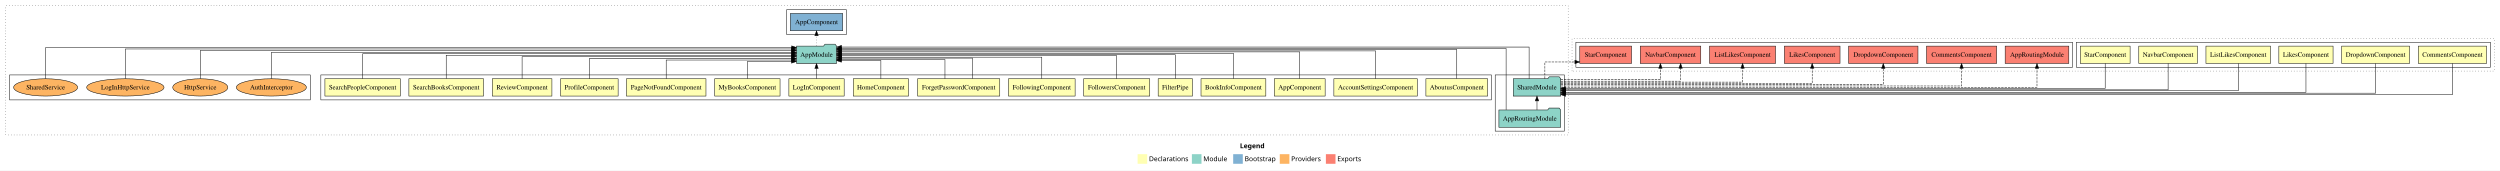
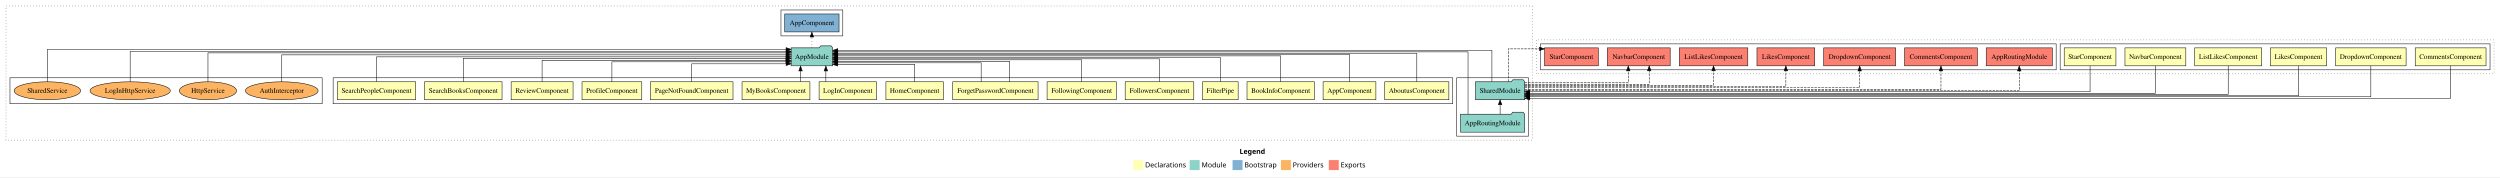
- <svg xmlns="http://www.w3.org/2000/svg" width="5205pt" height="355pt" viewBox="0.00 0.00 5205.00 355.00">
+ <svg xmlns="http://www.w3.org/2000/svg" width="5013pt" height="355pt" viewBox="0.00 0.00 5013.00 355.00">
  <g id="graph0" class="graph" transform="scale(1 1) rotate(0) translate(4 351)">
-     <polygon fill="#ffffff" stroke="transparent" points="-4,4 -4,-351 5201,-351 5201,4 -4,4" />
-     <text text-anchor="start" x="2577.509" y="-42.4" font-family="sans-serif" font-weight="bold" font-size="14.00" fill="#000000">Legend</text>
-     <polygon fill="#ffffb3" stroke="transparent" points="2364.5,-10 2364.5,-30 2384.5,-30 2384.5,-10 2364.5,-10" />
-     <text text-anchor="start" x="2388.129" y="-15.4" font-family="sans-serif" font-size="14.00" fill="#000000">  Declarations</text>
-     <polygon fill="#8dd3c7" stroke="transparent" points="2477.5,-10 2477.5,-30 2497.5,-30 2497.5,-10 2477.5,-10" />
-     <text text-anchor="start" x="2501.225" y="-15.4" font-family="sans-serif" font-size="14.00" fill="#000000">  Module</text>
-     <polygon fill="#80b1d3" stroke="transparent" points="2563.5,-10 2563.5,-30 2583.5,-30 2583.5,-10 2563.5,-10" />
-     <text text-anchor="start" x="2587.281" y="-15.4" font-family="sans-serif" font-size="14.00" fill="#000000">  Bootstrap</text>
-     <polygon fill="#fdb462" stroke="transparent" points="2660.5,-10 2660.5,-30 2680.5,-30 2680.5,-10 2660.5,-10" />
-     <text text-anchor="start" x="2684.173" y="-15.4" font-family="sans-serif" font-size="14.00" fill="#000000">  Providers</text>
-     <polygon fill="#fb8072" stroke="transparent" points="2756.5,-10 2756.5,-30 2776.5,-30 2776.5,-10 2756.5,-10" />
-     <text text-anchor="start" x="2780.226" y="-15.4" font-family="sans-serif" font-size="14.00" fill="#000000">  Exports</text>
+     <polygon fill="#ffffff" stroke="transparent" points="-4,4 -4,-351 5009,-351 5009,4 -4,4" />
+     <text text-anchor="start" x="2481.509" y="-42.4" font-family="sans-serif" font-weight="bold" font-size="14.00" fill="#000000">Legend</text>
+     <polygon fill="#ffffb3" stroke="transparent" points="2268.5,-10 2268.5,-30 2288.5,-30 2288.5,-10 2268.5,-10" />
+     <text text-anchor="start" x="2292.129" y="-15.4" font-family="sans-serif" font-size="14.00" fill="#000000">  Declarations</text>
+     <polygon fill="#8dd3c7" stroke="transparent" points="2381.5,-10 2381.5,-30 2401.5,-30 2401.5,-10 2381.5,-10" />
+     <text text-anchor="start" x="2405.225" y="-15.4" font-family="sans-serif" font-size="14.00" fill="#000000">  Module</text>
+     <polygon fill="#80b1d3" stroke="transparent" points="2467.5,-10 2467.5,-30 2487.5,-30 2487.5,-10 2467.5,-10" />
+     <text text-anchor="start" x="2491.281" y="-15.4" font-family="sans-serif" font-size="14.00" fill="#000000">  Bootstrap</text>
+     <polygon fill="#fdb462" stroke="transparent" points="2564.5,-10 2564.5,-30 2584.5,-30 2584.5,-10 2564.5,-10" />
+     <text text-anchor="start" x="2588.173" y="-15.4" font-family="sans-serif" font-size="14.00" fill="#000000">  Providers</text>
+     <polygon fill="#fb8072" stroke="transparent" points="2660.5,-10 2660.5,-30 2680.5,-30 2680.5,-10 2660.5,-10" />
+     <text text-anchor="start" x="2684.226" y="-15.4" font-family="sans-serif" font-size="14.00" fill="#000000">  Exports</text>
    <g id="clust1" class="cluster">
-       <polygon fill="none" stroke="#000000" stroke-dasharray="1,5" points="8,-70 8,-339 3261,-339 3261,-70 8,-70" />
+       <polygon fill="none" stroke="#000000" stroke-dasharray="1,5" points="8,-70 8,-339 3069,-339 3069,-70 8,-70" />
    </g>
    <g id="clust2" class="cluster">
-       <polygon fill="none" stroke="#000000" points="664,-143 664,-195 3101,-195 3101,-143 664,-143" />
-     </g>
-     <g id="clust19" class="cluster">
-       <polygon fill="none" stroke="#000000" points="3109,-78 3109,-195 3253,-195 3253,-78 3109,-78" />
+       <polygon fill="none" stroke="#000000" points="664,-143 664,-195 2909,-195 2909,-143 664,-143" />
+     </g>
+     <g id="clust18" class="cluster">
+       <polygon fill="none" stroke="#000000" points="2917,-78 2917,-195 3061,-195 3061,-78 2917,-78" />
+     </g>
+     <g id="clust20" class="cluster">
+       <polygon fill="none" stroke="#000000" points="1562,-279 1562,-331 1686,-331 1686,-279 1562,-279" />
    </g>
    <g id="clust21" class="cluster">
-       <polygon fill="none" stroke="#000000" points="1634,-279 1634,-331 1758,-331 1758,-279 1634,-279" />
-     </g>
-     <g id="clust22" class="cluster">
      <polygon fill="none" stroke="#000000" points="16,-143 16,-195 642,-195 642,-143 16,-143" />
    </g>
+     <g id="clust34" class="cluster">
+       <polygon fill="none" stroke="#000000" stroke-dasharray="1,5" points="3077,-203 3077,-271 4997,-271 4997,-203 3077,-203" />
+     </g>
    <g id="clust35" class="cluster">
-       <polygon fill="none" stroke="#000000" stroke-dasharray="1,5" points="3269,-203 3269,-271 5189,-271 5189,-203 3269,-203" />
-     </g>
-     <g id="clust36" class="cluster">
-       <polygon fill="none" stroke="#000000" points="4319,-211 4319,-263 5181,-263 5181,-211 4319,-211" />
-     </g>
-     <g id="clust44" class="cluster">
-       <polygon fill="none" stroke="#000000" points="3277,-211 3277,-263 4311,-263 4311,-211 3277,-211" />
+       <polygon fill="none" stroke="#000000" points="4127,-211 4127,-263 4989,-263 4989,-211 4127,-211" />
+     </g>
+     <g id="clust43" class="cluster">
+       <polygon fill="none" stroke="#000000" points="3085,-211 3085,-263 4119,-263 4119,-211 3085,-211" />
    </g>
    <g id="node1" class="node">
-       <polygon fill="#ffffb3" stroke="#000000" points="3093.274,-187 2964.726,-187 2964.726,-151 3093.274,-151 3093.274,-187" />
-       <text text-anchor="middle" x="3029" y="-164.8" font-family="Times,serif" font-size="14.00" fill="#000000">AboutusComponent</text>
-     </g>
-     <g id="node17" class="node">
-       <polygon fill="#8dd3c7" stroke="#000000" points="1737.657,-255 1734.657,-259 1713.657,-259 1710.657,-255 1654.343,-255 1654.343,-219 1737.657,-219 1737.657,-255" />
-       <text text-anchor="middle" x="1696" y="-232.8" font-family="Times,serif" font-size="14.00" fill="#000000">AppModule</text>
+       <polygon fill="#ffffb3" stroke="#000000" points="2901.274,-187 2772.726,-187 2772.726,-151 2901.274,-151 2901.274,-187" />
+       <text text-anchor="middle" x="2837" y="-164.8" font-family="Times,serif" font-size="14.00" fill="#000000">AboutusComponent</text>
+     </g>
+     <g id="node16" class="node">
+       <polygon fill="#8dd3c7" stroke="#000000" points="1665.657,-255 1662.657,-259 1641.657,-259 1638.657,-255 1582.343,-255 1582.343,-219 1665.657,-219 1665.657,-255" />
+       <text text-anchor="middle" x="1624" y="-232.8" font-family="Times,serif" font-size="14.00" fill="#000000">AppModule</text>
    </g>
    <g id="edge1" class="edge">
-       <path fill="none" stroke="#000000" d="M3029,-187.323C3029,-210.66 3029,-248 3029,-248 3029,-248 1747.725,-248 1747.725,-248" />
-       <polygon fill="#000000" stroke="#000000" points="1747.725,-244.5 1737.725,-248 1747.725,-251.5 1747.725,-244.5" />
+       <path fill="none" stroke="#000000" d="M2837,-187.155C2837,-209.352 2837,-244 2837,-244 2837,-244 1675.754,-244 1675.754,-244" />
+       <polygon fill="#000000" stroke="#000000" points="1675.754,-240.5 1665.754,-244 1675.754,-247.5 1675.754,-240.5" />
    </g>
    <g id="node2" class="node">
-       <polygon fill="#ffffb3" stroke="#000000" points="2946.872,-187 2773.128,-187 2773.128,-151 2946.872,-151 2946.872,-187" />
-       <text text-anchor="middle" x="2860" y="-164.8" font-family="Times,serif" font-size="14.00" fill="#000000">AccountSettingsComponent</text>
-     </g>
-     <g id="edge2" class="edge">
-       <path fill="none" stroke="#000000" d="M2860,-187.011C2860,-209.485 2860,-245 2860,-245 2860,-245 1747.771,-245 1747.771,-245" />
-       <polygon fill="#000000" stroke="#000000" points="1747.771,-241.5 1737.771,-245 1747.771,-248.5 1747.771,-241.5" />
-     </g>
-     <g id="node3" class="node">
      <polygon fill="#ffffb3" stroke="#000000" points="2754.94,-187 2649.06,-187 2649.06,-151 2754.94,-151 2754.94,-187" />
      <text text-anchor="middle" x="2702" y="-164.8" font-family="Times,serif" font-size="14.00" fill="#000000">AppComponent</text>
    </g>
-     <g id="edge3" class="edge">
-       <path fill="none" stroke="#000000" d="M2702,-187.292C2702,-209.206 2702,-243 2702,-243 2702,-243 1747.946,-243 1747.946,-243" />
-       <polygon fill="#000000" stroke="#000000" points="1747.946,-239.5 1737.946,-243 1747.946,-246.5 1747.946,-239.5" />
-     </g>
-     <g id="node4" class="node">
+     <g id="edge2" class="edge">
+       <path fill="none" stroke="#000000" d="M2702,-187.045C2702,-208.662 2702,-242 2702,-242 2702,-242 1675.928,-242 1675.928,-242" />
+       <polygon fill="#000000" stroke="#000000" points="1675.928,-238.5 1665.928,-242 1675.928,-245.5 1675.928,-238.5" />
+     </g>
+     <g id="node3" class="node">
      <polygon fill="#ffffb3" stroke="#000000" points="2631.49,-187 2496.51,-187 2496.51,-151 2631.49,-151 2631.49,-187" />
      <text text-anchor="middle" x="2564" y="-164.8" font-family="Times,serif" font-size="14.00" fill="#000000">BookInfoComponent</text>
    </g>
-     <g id="edge4" class="edge">
-       <path fill="none" stroke="#000000" d="M2564,-187.284C2564,-208.321 2564,-240 2564,-240 2564,-240 1747.865,-240 1747.865,-240" />
-       <polygon fill="#000000" stroke="#000000" points="1747.866,-236.5 1737.865,-240 1747.865,-243.5 1747.866,-236.5" />
-     </g>
-     <g id="node5" class="node">
+     <g id="edge3" class="edge">
+       <path fill="none" stroke="#000000" d="M2564,-187.027C2564,-207.767 2564,-239 2564,-239 2564,-239 1675.909,-239 1675.909,-239" />
+       <polygon fill="#000000" stroke="#000000" points="1675.909,-235.5 1665.909,-239 1675.909,-242.5 1675.909,-235.5" />
+     </g>
+     <g id="node4" class="node">
      <polygon fill="#ffffb3" stroke="#000000" points="2478.718,-187 2407.282,-187 2407.282,-151 2478.718,-151 2478.718,-187" />
      <text text-anchor="middle" x="2443" y="-164.8" font-family="Times,serif" font-size="14.00" fill="#000000">FilterPipe</text>
    </g>
-     <g id="edge5" class="edge">
-       <path fill="none" stroke="#000000" d="M2443,-187.223C2443,-207.365 2443,-237 2443,-237 2443,-237 1747.763,-237 1747.763,-237" />
-       <polygon fill="#000000" stroke="#000000" points="1747.763,-233.5 1737.763,-237 1747.763,-240.5 1747.763,-233.5" />
-     </g>
-     <g id="node6" class="node">
+     <g id="edge4" class="edge">
+       <path fill="none" stroke="#000000" d="M2443,-187.308C2443,-207.145 2443,-236 2443,-236 2443,-236 1675.74,-236 1675.74,-236" />
+       <polygon fill="#000000" stroke="#000000" points="1675.74,-232.5 1665.74,-236 1675.74,-239.5 1675.74,-232.5" />
+     </g>
+     <g id="node5" class="node">
      <polygon fill="#ffffb3" stroke="#000000" points="2389.823,-187 2252.177,-187 2252.177,-151 2389.823,-151 2389.823,-187" />
      <text text-anchor="middle" x="2321" y="-164.8" font-family="Times,serif" font-size="14.00" fill="#000000">FollowersComponent</text>
    </g>
-     <g id="edge6" class="edge">
-       <path fill="none" stroke="#000000" d="M2321,-187.035C2321,-206.576 2321,-235 2321,-235 2321,-235 1747.978,-235 1747.978,-235" />
-       <polygon fill="#000000" stroke="#000000" points="1747.978,-231.5 1737.978,-235 1747.978,-238.5 1747.978,-231.5" />
-     </g>
-     <g id="node7" class="node">
+     <g id="edge5" class="edge">
+       <path fill="none" stroke="#000000" d="M2321,-187.169C2321,-206.09 2321,-233 2321,-233 2321,-233 1675.772,-233 1675.772,-233" />
+       <polygon fill="#000000" stroke="#000000" points="1675.772,-229.5 1665.772,-233 1675.772,-236.5 1675.772,-229.5" />
+     </g>
+     <g id="node6" class="node">
      <polygon fill="#ffffb3" stroke="#000000" points="2234.393,-187 2095.607,-187 2095.607,-151 2234.393,-151 2234.393,-187" />
      <text text-anchor="middle" x="2165" y="-164.8" font-family="Times,serif" font-size="14.00" fill="#000000">FollowingComponent</text>
    </g>
-     <g id="edge7" class="edge">
-       <path fill="none" stroke="#000000" d="M2165,-187.222C2165,-205.828 2165,-232 2165,-232 2165,-232 1748.033,-232 1748.033,-232" />
-       <polygon fill="#000000" stroke="#000000" points="1748.033,-228.5 1738.033,-232 1748.033,-235.5 1748.033,-228.5" />
-     </g>
-     <g id="node8" class="node">
+     <g id="edge6" class="edge">
+       <path fill="none" stroke="#000000" d="M2165,-187.267C2165,-205.555 2165,-231 2165,-231 2165,-231 1676.001,-231 1676.001,-231" />
+       <polygon fill="#000000" stroke="#000000" points="1676.001,-227.5 1666.001,-231 1676.001,-234.5 1676.001,-227.5" />
+     </g>
+     <g id="node7" class="node">
      <polygon fill="#ffffb3" stroke="#000000" points="2077.535,-187 1906.465,-187 1906.465,-151 2077.535,-151 2077.535,-187" />
      <text text-anchor="middle" x="1992" y="-164.8" font-family="Times,serif" font-size="14.00" fill="#000000">ForgetPasswordComponent</text>
    </g>
+     <g id="edge7" class="edge">
+       <path fill="none" stroke="#000000" d="M1963.411,-187.027C1963.411,-203.398 1963.411,-225 1963.411,-225 1963.411,-225 1675.959,-225 1675.959,-225" />
+       <polygon fill="#000000" stroke="#000000" points="1675.959,-221.5 1665.959,-225 1675.959,-228.5 1675.959,-221.5" />
+     </g>
    <g id="edge8" class="edge">
-       <path fill="none" stroke="#000000" d="M1963.411,-187.034C1963.411,-204.06 1963.411,-227 1963.411,-227 1963.411,-227 1747.783,-227 1747.783,-227" />
-       <polygon fill="#000000" stroke="#000000" points="1747.783,-223.5 1737.783,-227 1747.783,-230.5 1747.783,-223.5" />
-     </g>
-     <g id="edge9" class="edge">
-       <path fill="none" stroke="#000000" d="M2020.589,-187.302C2020.589,-205.27 2020.589,-230 2020.589,-230 2020.589,-230 1747.77,-230 1747.77,-230" />
-       <polygon fill="#000000" stroke="#000000" points="1747.77,-226.5 1737.77,-230 1747.77,-233.5 1747.77,-226.5" />
-     </g>
-     <g id="node9" class="node">
+       <path fill="none" stroke="#000000" d="M2020.589,-187.023C2020.589,-204.373 2020.589,-228 2020.589,-228 2020.589,-228 1675.692,-228 1675.692,-228" />
+       <polygon fill="#000000" stroke="#000000" points="1675.692,-224.5 1665.692,-228 1675.692,-231.5 1675.692,-224.5" />
+     </g>
+     <g id="node8" class="node">
      <polygon fill="#ffffb3" stroke="#000000" points="1887.545,-187 1772.455,-187 1772.455,-151 1887.545,-151 1887.545,-187" />
      <text text-anchor="middle" x="1830" y="-164.8" font-family="Times,serif" font-size="14.00" fill="#000000">HomeComponent</text>
    </g>
-     <g id="edge10" class="edge">
-       <path fill="none" stroke="#000000" d="M1830,-187.027C1830,-203.398 1830,-225 1830,-225 1830,-225 1747.664,-225 1747.664,-225" />
-       <polygon fill="#000000" stroke="#000000" points="1747.664,-221.5 1737.664,-225 1747.664,-228.5 1747.664,-221.5" />
-     </g>
-     <g id="node10" class="node">
+     <g id="edge9" class="edge">
+       <path fill="none" stroke="#000000" d="M1830,-187.24C1830,-202.571 1830,-222 1830,-222 1830,-222 1675.687,-222 1675.687,-222" />
+       <polygon fill="#000000" stroke="#000000" points="1675.687,-218.5 1665.687,-222 1675.687,-225.5 1675.687,-218.5" />
+     </g>
+     <g id="node9" class="node">
      <polygon fill="#ffffb3" stroke="#000000" points="1753.546,-187 1638.454,-187 1638.454,-151 1753.546,-151 1753.546,-187" />
      <text text-anchor="middle" x="1696" y="-164.8" font-family="Times,serif" font-size="14.00" fill="#000000">LogInComponent</text>
    </g>
-     <g id="edge11" class="edge">
-       <path fill="none" stroke="#000000" d="M1696,-187.223C1696,-187.223 1696,-208.727 1696,-208.727" />
-       <polygon fill="#000000" stroke="#000000" points="1692.5,-208.727 1696,-218.727 1699.5,-208.727 1692.5,-208.727" />
-     </g>
-     <g id="node11" class="node">
+     <g id="edge10" class="edge">
+       <path fill="none" stroke="#000000" d="M1652.028,-187.223C1652.028,-187.223 1652.028,-208.727 1652.028,-208.727" />
+       <polygon fill="#000000" stroke="#000000" points="1648.528,-208.727 1652.028,-218.727 1655.528,-208.727 1648.528,-208.727" />
+     </g>
+     <g id="node10" class="node">
      <polygon fill="#ffffb3" stroke="#000000" points="1620.059,-187 1483.941,-187 1483.941,-151 1620.059,-151 1620.059,-187" />
      <text text-anchor="middle" x="1552" y="-164.8" font-family="Times,serif" font-size="14.00" fill="#000000">MyBooksComponent</text>
    </g>
-     <g id="edge12" class="edge">
-       <path fill="none" stroke="#000000" d="M1552,-187.282C1552,-202.948 1552,-223 1552,-223 1552,-223 1643.962,-223 1643.962,-223" />
-       <polygon fill="#000000" stroke="#000000" points="1643.962,-226.5 1653.962,-223 1643.962,-219.5 1643.962,-226.5" />
-     </g>
-     <g id="node12" class="node">
+     <g id="edge11" class="edge">
+       <path fill="none" stroke="#000000" d="M1601.226,-187.223C1601.226,-187.223 1601.226,-208.727 1601.226,-208.727" />
+       <polygon fill="#000000" stroke="#000000" points="1597.726,-208.727 1601.226,-218.727 1604.726,-208.727 1597.726,-208.727" />
+     </g>
+     <g id="node11" class="node">
      <polygon fill="#ffffb3" stroke="#000000" points="1465.824,-187 1300.176,-187 1300.176,-151 1465.824,-151 1465.824,-187" />
      <text text-anchor="middle" x="1383" y="-164.8" font-family="Times,serif" font-size="14.00" fill="#000000">PageNotFoundComponent</text>
    </g>
-     <g id="edge13" class="edge">
-       <path fill="none" stroke="#000000" d="M1383,-187.035C1383,-203.734 1383,-226 1383,-226 1383,-226 1644.112,-226 1644.112,-226" />
-       <polygon fill="#000000" stroke="#000000" points="1644.112,-229.5 1654.112,-226 1644.112,-222.5 1644.112,-229.5" />
-     </g>
-     <g id="node13" class="node">
+     <g id="edge12" class="edge">
+       <path fill="none" stroke="#000000" d="M1383,-187.282C1383,-202.948 1383,-223 1383,-223 1383,-223 1572.296,-223 1572.296,-223" />
+       <polygon fill="#000000" stroke="#000000" points="1572.296,-226.5 1582.296,-223 1572.296,-219.5 1572.296,-226.5" />
+     </g>
+     <g id="node12" class="node">
      <polygon fill="#ffffb3" stroke="#000000" points="1282.933,-187 1163.067,-187 1163.067,-151 1282.933,-151 1282.933,-187" />
      <text text-anchor="middle" x="1223" y="-164.8" font-family="Times,serif" font-size="14.00" fill="#000000">ProfileComponent</text>
    </g>
-     <g id="edge14" class="edge">
-       <path fill="none" stroke="#000000" d="M1223,-187.002C1223,-204.675 1223,-229 1223,-229 1223,-229 1644.024,-229 1644.024,-229" />
-       <polygon fill="#000000" stroke="#000000" points="1644.024,-232.5 1654.024,-229 1644.024,-225.5 1644.024,-232.5" />
-     </g>
-     <g id="node14" class="node">
+     <g id="edge13" class="edge">
+       <path fill="none" stroke="#000000" d="M1223,-187.034C1223,-204.06 1223,-227 1223,-227 1223,-227 1572.221,-227 1572.221,-227" />
+       <polygon fill="#000000" stroke="#000000" points="1572.221,-230.5 1582.221,-227 1572.221,-223.5 1572.221,-230.5" />
+     </g>
+     <g id="node13" class="node">
      <polygon fill="#ffffb3" stroke="#000000" points="1145.095,-187 1020.905,-187 1020.905,-151 1145.095,-151 1145.095,-187" />
      <text text-anchor="middle" x="1083" y="-164.8" font-family="Times,serif" font-size="14.00" fill="#000000">ReviewComponent</text>
    </g>
-     <g id="edge15" class="edge">
-       <path fill="none" stroke="#000000" d="M1083,-187.169C1083,-206.09 1083,-233 1083,-233 1083,-233 1643.866,-233 1643.866,-233" />
-       <polygon fill="#000000" stroke="#000000" points="1643.866,-236.5 1653.866,-233 1643.866,-229.5 1643.866,-236.5" />
-     </g>
-     <g id="node15" class="node">
+     <g id="edge14" class="edge">
+       <path fill="none" stroke="#000000" d="M1083,-187.302C1083,-205.27 1083,-230 1083,-230 1083,-230 1571.999,-230 1571.999,-230" />
+       <polygon fill="#000000" stroke="#000000" points="1571.999,-233.5 1581.999,-230 1571.999,-226.5 1571.999,-233.5" />
+     </g>
+     <g id="node14" class="node">
      <polygon fill="#ffffb3" stroke="#000000" points="1002.701,-187 847.299,-187 847.299,-151 1002.701,-151 1002.701,-187" />
      <text text-anchor="middle" x="925" y="-164.8" font-family="Times,serif" font-size="14.00" fill="#000000">SearchBooksComponent</text>
    </g>
-     <g id="edge16" class="edge">
-       <path fill="none" stroke="#000000" d="M925,-187.308C925,-207.145 925,-236 925,-236 925,-236 1644.274,-236 1644.274,-236" />
-       <polygon fill="#000000" stroke="#000000" points="1644.274,-239.5 1654.274,-236 1644.274,-232.5 1644.274,-239.5" />
-     </g>
-     <g id="node16" class="node">
+     <g id="edge15" class="edge">
+       <path fill="none" stroke="#000000" d="M925,-187.106C925,-206.339 925,-234 925,-234 925,-234 1572.109,-234 1572.109,-234" />
+       <polygon fill="#000000" stroke="#000000" points="1572.109,-237.5 1582.109,-234 1572.108,-230.5 1572.109,-237.5" />
+     </g>
+     <g id="node15" class="node">
      <polygon fill="#ffffb3" stroke="#000000" points="829.523,-187 672.477,-187 672.477,-151 829.523,-151 829.523,-187" />
      <text text-anchor="middle" x="751" y="-164.8" font-family="Times,serif" font-size="14.00" fill="#000000">SearchPeopleComponent</text>
    </g>
+     <g id="edge16" class="edge">
+       <path fill="none" stroke="#000000" d="M751,-187.223C751,-207.365 751,-237 751,-237 751,-237 1572.188,-237 1572.188,-237" />
+       <polygon fill="#000000" stroke="#000000" points="1572.188,-240.5 1582.188,-237 1572.188,-233.5 1572.188,-240.5" />
+     </g>
+     <g id="node19" class="node">
+       <polygon fill="#80b1d3" stroke="#000000" points="1678.439,-323 1569.561,-323 1569.561,-287 1678.439,-287 1678.439,-323" />
+       <text text-anchor="middle" x="1624" y="-300.8" font-family="Times,serif" font-size="14.00" fill="#000000">AppComponent </text>
+     </g>
+     <g id="edge19" class="edge">
+       <path fill="none" stroke="#000000" stroke-dasharray="1,5" d="M1624,-255.223C1624,-255.223 1624,-276.727 1624,-276.727" />
+       <polygon fill="#000000" stroke="#000000" points="1620.5,-276.727 1624,-286.727 1627.5,-276.727 1620.5,-276.727" />
+     </g>
+     <g id="node17" class="node">
+       <polygon fill="#8dd3c7" stroke="#000000" points="3053.274,-122 3050.274,-126 3029.274,-126 3026.274,-122 2924.726,-122 2924.726,-86 3053.274,-86 3053.274,-122" />
+       <text text-anchor="middle" x="2989" y="-99.8" font-family="Times,serif" font-size="14.00" fill="#000000">AppRoutingModule</text>
+     </g>
    <g id="edge17" class="edge">
-       <path fill="none" stroke="#000000" d="M751,-187.027C751,-207.767 751,-239 751,-239 751,-239 1644.175,-239 1644.175,-239" />
-       <polygon fill="#000000" stroke="#000000" points="1644.175,-242.5 1654.175,-239 1644.175,-235.5 1644.175,-242.5" />
+       <path fill="none" stroke="#000000" d="M2939.701,-122.111C2939.701,-160.59 2939.701,-247 2939.701,-247 2939.701,-247 1675.917,-247 1675.917,-247" />
+       <polygon fill="#000000" stroke="#000000" points="1675.917,-243.5 1665.917,-247 1675.917,-250.5 1675.917,-243.5" />
+     </g>
+     <g id="node18" class="node">
+       <polygon fill="#8dd3c7" stroke="#000000" points="3053.423,-187 3050.423,-191 3029.423,-191 3026.423,-187 2954.577,-187 2954.577,-151 3053.423,-151 3053.423,-187" />
+       <text text-anchor="middle" x="3004" y="-164.8" font-family="Times,serif" font-size="14.00" fill="#000000">SharedModule</text>
+     </g>
+     <g id="edge30" class="edge">
+       <path fill="none" stroke="#000000" d="M3004,-122.106C3004,-122.106 3004,-140.991 3004,-140.991" />
+       <polygon fill="#000000" stroke="#000000" points="3000.5,-140.991 3004,-150.991 3007.5,-140.991 3000.5,-140.991" />
+     </g>
+     <g id="edge18" class="edge">
+       <path fill="none" stroke="#000000" d="M2987.596,-187.38C2987.596,-211.279 2987.596,-250 2987.596,-250 2987.596,-250 1675.929,-250 1675.929,-250" />
+       <polygon fill="#000000" stroke="#000000" points="1675.929,-246.5 1665.929,-250 1675.929,-253.5 1675.929,-246.5" />
+     </g>
+     <g id="node30" class="node">
+       <polygon fill="#fb8072" stroke="#000000" points="4111.275,-255 3978.726,-255 3978.726,-219 4111.275,-219 4111.275,-255" />
+       <text text-anchor="middle" x="4045" y="-232.8" font-family="Times,serif" font-size="14.00" fill="#000000">AppRoutingModule </text>
+     </g>
+     <g id="edge31" class="edge">
+       <path fill="none" stroke="#000000" stroke-dasharray="5,2" d="M3053.509,-169C3260.389,-169 4045,-169 4045,-169 4045,-169 4045,-208.777 4045,-208.777" />
+       <polygon fill="#000000" stroke="#000000" points="4041.5,-208.777 4045,-218.777 4048.5,-208.777 4041.5,-208.777" />
+     </g>
+     <g id="node31" class="node">
+       <polygon fill="#fb8072" stroke="#000000" points="3961.001,-255 3814.999,-255 3814.999,-219 3961.001,-219 3961.001,-255" />
+       <text text-anchor="middle" x="3888" y="-232.8" font-family="Times,serif" font-size="14.00" fill="#000000">CommentsComponent </text>
+     </g>
+     <g id="edge32" class="edge">
+       <path fill="none" stroke="#000000" stroke-dasharray="5,2" d="M3053.422,-172C3239.587,-172 3888,-172 3888,-172 3888,-172 3888,-208.894 3888,-208.894" />
+       <polygon fill="#000000" stroke="#000000" points="3884.5,-208.894 3888,-218.894 3891.5,-208.894 3884.5,-208.894" />
+     </g>
+     <g id="node32" class="node">
+       <polygon fill="#fb8072" stroke="#000000" points="3797.206,-255 3652.794,-255 3652.794,-219 3797.206,-219 3797.206,-255" />
+       <text text-anchor="middle" x="3725" y="-232.8" font-family="Times,serif" font-size="14.00" fill="#000000">DropdownComponent </text>
+     </g>
+     <g id="edge33" class="edge">
+       <path fill="none" stroke="#000000" stroke-dasharray="5,2" d="M3053.273,-175C3215.86,-175 3725,-175 3725,-175 3725,-175 3725,-208.733 3725,-208.733" />
+       <polygon fill="#000000" stroke="#000000" points="3721.5,-208.733 3725,-218.733 3728.5,-208.733 3721.5,-208.733" />
+     </g>
+     <g id="node33" class="node">
+       <polygon fill="#fb8072" stroke="#000000" points="3634.935,-255 3519.065,-255 3519.065,-219 3634.935,-219 3634.935,-255" />
+       <text text-anchor="middle" x="3577" y="-232.8" font-family="Times,serif" font-size="14.00" fill="#000000">LikesComponent </text>
+     </g>
+     <g id="edge34" class="edge">
+       <path fill="none" stroke="#000000" stroke-dasharray="5,2" d="M3053.35,-177C3192.339,-177 3577,-177 3577,-177 3577,-177 3577,-208.998 3577,-208.998" />
+       <polygon fill="#000000" stroke="#000000" points="3573.5,-208.998 3577,-218.998 3580.5,-208.998 3573.5,-208.998" />
+     </g>
+     <g id="node34" class="node">
+       <polygon fill="#fb8072" stroke="#000000" points="3500.713,-255 3363.287,-255 3363.287,-219 3500.713,-219 3500.713,-255" />
+       <text text-anchor="middle" x="3432" y="-232.8" font-family="Times,serif" font-size="14.00" fill="#000000">ListLikesComponent </text>
+     </g>
+     <g id="edge35" class="edge">
+       <path fill="none" stroke="#000000" stroke-dasharray="5,2" d="M3053.515,-180C3166.178,-180 3432,-180 3432,-180 3432,-180 3432,-208.965 3432,-208.965" />
+       <polygon fill="#000000" stroke="#000000" points="3428.5,-208.965 3432,-218.965 3435.5,-208.965 3428.5,-208.965" />
+     </g>
+     <g id="node35" class="node">
+       <polygon fill="#fb8072" stroke="#000000" points="3345.029,-255 3218.971,-255 3218.971,-219 3345.029,-219 3345.029,-255" />
+       <text text-anchor="middle" x="3282" y="-232.8" font-family="Times,serif" font-size="14.00" fill="#000000">NavbarComponent </text>
+     </g>
+     <g id="edge36" class="edge">
+       <path fill="none" stroke="#000000" stroke-dasharray="5,2" d="M3053.247,-185C3127.87,-185 3260.995,-185 3260.995,-185 3260.995,-185 3260.995,-208.813 3260.995,-208.813" />
+       <polygon fill="#000000" stroke="#000000" points="3257.495,-208.813 3260.995,-218.813 3264.495,-208.813 3257.495,-208.813" />
+     </g>
+     <g id="edge37" class="edge">
+       <path fill="none" stroke="#000000" stroke-dasharray="5,2" d="M3053.375,-182C3138.3,-182 3303.005,-182 3303.005,-182 3303.005,-182 3303.005,-208.991 3303.005,-208.991" />
+       <polygon fill="#000000" stroke="#000000" points="3299.505,-208.991 3303.005,-218.991 3306.505,-208.991 3299.505,-208.991" />
+     </g>
+     <g id="node36" class="node">
+       <polygon fill="#fb8072" stroke="#000000" points="3200.881,-255 3093.119,-255 3093.119,-219 3200.881,-219 3200.881,-255" />
+       <text text-anchor="middle" x="3147" y="-232.8" font-family="Times,serif" font-size="14.00" fill="#000000">StarComponent </text>
+     </g>
+     <g id="edge38" class="edge">
+       <path fill="none" stroke="#000000" stroke-dasharray="5,2" d="M3020.404,-187.227C3020.404,-211.932 3020.404,-253 3020.404,-253 3020.404,-253 3082.945,-253 3082.945,-253" />
+       <polygon fill="#000000" stroke="#000000" points="3082.945,-256.5 3092.945,-253 3082.945,-249.5 3082.945,-256.5" />
    </g>
    <g id="node20" class="node">
-       <polygon fill="#80b1d3" stroke="#000000" points="1750.439,-323 1641.561,-323 1641.561,-287 1750.439,-287 1750.439,-323" />
-       <text text-anchor="middle" x="1696" y="-300.8" font-family="Times,serif" font-size="14.00" fill="#000000">AppComponent </text>
-     </g>
-     <g id="edge20" class="edge">
-       <path fill="none" stroke="#000000" stroke-dasharray="1,5" d="M1696,-255.223C1696,-255.223 1696,-276.727 1696,-276.727" />
-       <polygon fill="#000000" stroke="#000000" points="1692.5,-276.727 1696,-286.727 1699.5,-276.727 1692.5,-276.727" />
-     </g>
-     <g id="node18" class="node">
-       <polygon fill="#8dd3c7" stroke="#000000" points="3245.274,-122 3242.274,-126 3221.274,-126 3218.274,-122 3116.726,-122 3116.726,-86 3245.274,-86 3245.274,-122" />
-       <text text-anchor="middle" x="3181" y="-99.8" font-family="Times,serif" font-size="14.00" fill="#000000">AppRoutingModule</text>
-     </g>
-     <g id="edge18" class="edge">
-       <path fill="none" stroke="#000000" d="M3131.701,-122.196C3131.701,-161.334 3131.701,-250 3131.701,-250 3131.701,-250 1747.804,-250 1747.804,-250" />
-       <polygon fill="#000000" stroke="#000000" points="1747.804,-246.5 1737.804,-250 1747.804,-253.5 1747.804,-246.5" />
-     </g>
-     <g id="node19" class="node">
-       <polygon fill="#8dd3c7" stroke="#000000" points="3245.423,-187 3242.423,-191 3221.423,-191 3218.423,-187 3146.577,-187 3146.577,-151 3245.423,-151 3245.423,-187" />
-       <text text-anchor="middle" x="3196" y="-164.8" font-family="Times,serif" font-size="14.00" fill="#000000">SharedModule</text>
-     </g>
-     <g id="edge31" class="edge">
-       <path fill="none" stroke="#000000" d="M3196,-122.106C3196,-122.106 3196,-140.991 3196,-140.991" />
-       <polygon fill="#000000" stroke="#000000" points="3192.5,-140.991 3196,-150.991 3199.5,-140.991 3192.5,-140.991" />
-     </g>
-     <g id="edge19" class="edge">
-       <path fill="none" stroke="#000000" d="M3179.596,-187.227C3179.596,-211.932 3179.596,-253 3179.596,-253 3179.596,-253 1748.011,-253 1748.011,-253" />
-       <polygon fill="#000000" stroke="#000000" points="1748.011,-249.5 1738.011,-253 1748.011,-256.5 1748.011,-249.5" />
-     </g>
-     <g id="node31" class="node">
-       <polygon fill="#fb8072" stroke="#000000" points="4303.275,-255 4170.725,-255 4170.725,-219 4303.275,-219 4303.275,-255" />
-       <text text-anchor="middle" x="4237" y="-232.8" font-family="Times,serif" font-size="14.00" fill="#000000">AppRoutingModule </text>
-     </g>
-     <g id="edge32" class="edge">
-       <path fill="none" stroke="#000000" stroke-dasharray="5,2" d="M3245.509,-169C3452.389,-169 4237,-169 4237,-169 4237,-169 4237,-208.777 4237,-208.777" />
-       <polygon fill="#000000" stroke="#000000" points="4233.5,-208.777 4237,-218.777 4240.5,-208.777 4233.5,-208.777" />
-     </g>
-     <g id="node32" class="node">
-       <polygon fill="#fb8072" stroke="#000000" points="4153.001,-255 4006.999,-255 4006.999,-219 4153.001,-219 4153.001,-255" />
-       <text text-anchor="middle" x="4080" y="-232.8" font-family="Times,serif" font-size="14.00" fill="#000000">CommentsComponent </text>
-     </g>
-     <g id="edge33" class="edge">
-       <path fill="none" stroke="#000000" stroke-dasharray="5,2" d="M3245.422,-172C3431.587,-172 4080,-172 4080,-172 4080,-172 4080,-208.894 4080,-208.894" />
-       <polygon fill="#000000" stroke="#000000" points="4076.5,-208.894 4080,-218.894 4083.5,-208.894 4076.5,-208.894" />
-     </g>
-     <g id="node33" class="node">
-       <polygon fill="#fb8072" stroke="#000000" points="3989.206,-255 3844.794,-255 3844.794,-219 3989.206,-219 3989.206,-255" />
-       <text text-anchor="middle" x="3917" y="-232.8" font-family="Times,serif" font-size="14.00" fill="#000000">DropdownComponent </text>
-     </g>
-     <g id="edge34" class="edge">
-       <path fill="none" stroke="#000000" stroke-dasharray="5,2" d="M3245.273,-175C3407.86,-175 3917,-175 3917,-175 3917,-175 3917,-208.733 3917,-208.733" />
-       <polygon fill="#000000" stroke="#000000" points="3913.5,-208.733 3917,-218.733 3920.5,-208.733 3913.5,-208.733" />
-     </g>
-     <g id="node34" class="node">
-       <polygon fill="#fb8072" stroke="#000000" points="3826.935,-255 3711.065,-255 3711.065,-219 3826.935,-219 3826.935,-255" />
-       <text text-anchor="middle" x="3769" y="-232.8" font-family="Times,serif" font-size="14.00" fill="#000000">LikesComponent </text>
-     </g>
-     <g id="edge35" class="edge">
-       <path fill="none" stroke="#000000" stroke-dasharray="5,2" d="M3245.35,-177C3384.339,-177 3769,-177 3769,-177 3769,-177 3769,-208.998 3769,-208.998" />
-       <polygon fill="#000000" stroke="#000000" points="3765.5,-208.998 3769,-218.998 3772.5,-208.998 3765.5,-208.998" />
-     </g>
-     <g id="node35" class="node">
-       <polygon fill="#fb8072" stroke="#000000" points="3692.713,-255 3555.287,-255 3555.287,-219 3692.713,-219 3692.713,-255" />
-       <text text-anchor="middle" x="3624" y="-232.8" font-family="Times,serif" font-size="14.00" fill="#000000">ListLikesComponent </text>
-     </g>
-     <g id="edge36" class="edge">
-       <path fill="none" stroke="#000000" stroke-dasharray="5,2" d="M3245.515,-180C3358.178,-180 3624,-180 3624,-180 3624,-180 3624,-208.965 3624,-208.965" />
-       <polygon fill="#000000" stroke="#000000" points="3620.5,-208.965 3624,-218.965 3627.5,-208.965 3620.5,-208.965" />
-     </g>
-     <g id="node36" class="node">
-       <polygon fill="#fb8072" stroke="#000000" points="3537.029,-255 3410.971,-255 3410.971,-219 3537.029,-219 3537.029,-255" />
-       <text text-anchor="middle" x="3474" y="-232.8" font-family="Times,serif" font-size="14.00" fill="#000000">NavbarComponent </text>
-     </g>
-     <g id="edge37" class="edge">
-       <path fill="none" stroke="#000000" stroke-dasharray="5,2" d="M3245.247,-185C3319.87,-185 3452.995,-185 3452.995,-185 3452.995,-185 3452.995,-208.813 3452.995,-208.813" />
-       <polygon fill="#000000" stroke="#000000" points="3449.495,-208.813 3452.995,-218.813 3456.495,-208.813 3449.495,-208.813" />
-     </g>
-     <g id="edge38" class="edge">
-       <path fill="none" stroke="#000000" stroke-dasharray="5,2" d="M3245.375,-182C3330.3,-182 3495.005,-182 3495.005,-182 3495.005,-182 3495.005,-208.991 3495.005,-208.991" />
-       <polygon fill="#000000" stroke="#000000" points="3491.505,-208.991 3495.005,-218.991 3498.505,-208.991 3491.505,-208.991" />
-     </g>
-     <g id="node37" class="node">
-       <polygon fill="#fb8072" stroke="#000000" points="3392.881,-255 3285.119,-255 3285.119,-219 3392.881,-219 3392.881,-255" />
-       <text text-anchor="middle" x="3339" y="-232.8" font-family="Times,serif" font-size="14.00" fill="#000000">StarComponent </text>
-     </g>
-     <g id="edge39" class="edge">
-       <path fill="none" stroke="#000000" stroke-dasharray="5,2" d="M3212.404,-187.24C3212.404,-202.571 3212.404,-222 3212.404,-222 3212.404,-222 3274.945,-222 3274.945,-222" />
-       <polygon fill="#000000" stroke="#000000" points="3274.945,-225.5 3284.945,-222 3274.945,-218.5 3274.945,-225.5" />
-     </g>
-     <g id="node21" class="node">
      <ellipse fill="#fdb462" stroke="#000000" cx="561" cy="-169" rx="72.912" ry="18" />
      <text text-anchor="middle" x="561" y="-164.8" font-family="Times,serif" font-size="14.00" fill="#000000">AuthInterceptor</text>
    </g>
-     <g id="edge21" class="edge">
-       <path fill="none" stroke="#000000" d="M561,-187.045C561,-208.662 561,-242 561,-242 561,-242 1644.259,-242 1644.259,-242" />
-       <polygon fill="#000000" stroke="#000000" points="1644.259,-245.5 1654.259,-242 1644.259,-238.5 1644.259,-245.5" />
-     </g>
-     <g id="node22" class="node">
+     <g id="edge20" class="edge">
+       <path fill="none" stroke="#000000" d="M561,-187.169C561,-208.498 561,-241 561,-241 561,-241 1572.329,-241 1572.329,-241" />
+       <polygon fill="#000000" stroke="#000000" points="1572.329,-244.5 1582.329,-241 1572.329,-237.5 1572.329,-244.5" />
+     </g>
+     <g id="node21" class="node">
      <ellipse fill="#fdb462" stroke="#000000" cx="413" cy="-169" rx="57.319" ry="18" />
      <text text-anchor="middle" x="413" y="-164.8" font-family="Times,serif" font-size="14.00" fill="#000000">HttpService</text>
    </g>
-     <g id="edge22" class="edge">
-       <path fill="none" stroke="#000000" d="M413,-187.248C413,-210.018 413,-246 413,-246 413,-246 1644.042,-246 1644.042,-246" />
-       <polygon fill="#000000" stroke="#000000" points="1644.042,-249.5 1654.042,-246 1644.042,-242.5 1644.042,-249.5" />
-     </g>
-     <g id="node23" class="node">
+     <g id="edge21" class="edge">
+       <path fill="none" stroke="#000000" d="M413,-187.011C413,-209.485 413,-245 413,-245 413,-245 1572.315,-245 1572.315,-245" />
+       <polygon fill="#000000" stroke="#000000" points="1572.315,-248.5 1582.315,-245 1572.315,-241.5 1572.315,-248.5" />
+     </g>
+     <g id="node22" class="node">
      <ellipse fill="#fdb462" stroke="#000000" cx="257" cy="-169" rx="80.518" ry="18" />
      <text text-anchor="middle" x="257" y="-164.8" font-family="Times,serif" font-size="14.00" fill="#000000">LogInHttpService</text>
    </g>
-     <g id="edge23" class="edge">
-       <path fill="none" stroke="#000000" d="M257,-187.153C257,-210.757 257,-249 257,-249 257,-249 1644.1,-249 1644.1,-249" />
-       <polygon fill="#000000" stroke="#000000" points="1644.1,-252.5 1654.1,-249 1644.1,-245.5 1644.1,-252.5" />
-     </g>
-     <g id="node24" class="node">
+     <g id="edge22" class="edge">
+       <path fill="none" stroke="#000000" d="M257,-187.323C257,-210.66 257,-248 257,-248 257,-248 1572.342,-248 1572.342,-248" />
+       <polygon fill="#000000" stroke="#000000" points="1572.342,-251.5 1582.342,-248 1572.342,-244.5 1572.342,-251.5" />
+     </g>
+     <g id="node23" class="node">
      <ellipse fill="#fdb462" stroke="#000000" cx="91" cy="-169" rx="66.611" ry="18" />
      <text text-anchor="middle" x="91" y="-164.8" font-family="Times,serif" font-size="14.00" fill="#000000">SharedService</text>
    </g>
+     <g id="edge23" class="edge">
+       <path fill="none" stroke="#000000" d="M91,-187.01C91,-211.421 91,-252 91,-252 91,-252 1572.201,-252 1572.201,-252" />
+       <polygon fill="#000000" stroke="#000000" points="1572.201,-255.5 1582.201,-252 1572.201,-248.5 1572.201,-255.5" />
+     </g>
+     <g id="node24" class="node">
+       <polygon fill="#ffffb3" stroke="#000000" points="4981,-255 4839,-255 4839,-219 4981,-219 4981,-255" />
+       <text text-anchor="middle" x="4910" y="-232.8" font-family="Times,serif" font-size="14.00" fill="#000000">CommentsComponent</text>
+     </g>
    <g id="edge24" class="edge">
-       <path fill="none" stroke="#000000" d="M91,-187.01C91,-211.421 91,-252 91,-252 91,-252 1644.305,-252 1644.305,-252" />
-       <polygon fill="#000000" stroke="#000000" points="1644.305,-255.5 1654.305,-252 1644.305,-248.5 1644.305,-255.5" />
+       <path fill="none" stroke="#000000" d="M4910,-218.99C4910,-194.579 4910,-154 4910,-154 4910,-154 3063.515,-154 3063.515,-154" />
+       <polygon fill="#000000" stroke="#000000" points="3063.515,-150.5 3053.515,-154 3063.515,-157.5 3063.515,-150.5" />
    </g>
    <g id="node25" class="node">
-       <polygon fill="#ffffb3" stroke="#000000" points="5173,-255 5031,-255 5031,-219 5173,-219 5173,-255" />
-       <text text-anchor="middle" x="5102" y="-232.8" font-family="Times,serif" font-size="14.00" fill="#000000">CommentsComponent</text>
+       <polygon fill="#ffffb3" stroke="#000000" points="4820.706,-255 4679.294,-255 4679.294,-219 4820.706,-219 4820.706,-255" />
+       <text text-anchor="middle" x="4750" y="-232.8" font-family="Times,serif" font-size="14.00" fill="#000000">DropdownComponent</text>
    </g>
    <g id="edge25" class="edge">
-       <path fill="none" stroke="#000000" d="M5102,-218.99C5102,-194.579 5102,-154 5102,-154 5102,-154 3255.515,-154 3255.515,-154" />
-       <polygon fill="#000000" stroke="#000000" points="3255.515,-150.5 3245.515,-154 3255.515,-157.5 3255.515,-150.5" />
+       <path fill="none" stroke="#000000" d="M4750,-218.847C4750,-195.243 4750,-157 4750,-157 4750,-157 3063.442,-157 3063.442,-157" />
+       <polygon fill="#000000" stroke="#000000" points="3063.442,-153.5 3053.442,-157 3063.442,-160.5 3063.442,-153.5" />
    </g>
    <g id="node26" class="node">
-       <polygon fill="#ffffb3" stroke="#000000" points="5012.706,-255 4871.294,-255 4871.294,-219 5012.706,-219 5012.706,-255" />
-       <text text-anchor="middle" x="4942" y="-232.8" font-family="Times,serif" font-size="14.00" fill="#000000">DropdownComponent</text>
+       <polygon fill="#ffffb3" stroke="#000000" points="4661.436,-255 4548.564,-255 4548.564,-219 4661.436,-219 4661.436,-255" />
+       <text text-anchor="middle" x="4605" y="-232.8" font-family="Times,serif" font-size="14.00" fill="#000000">LikesComponent</text>
    </g>
    <g id="edge26" class="edge">
-       <path fill="none" stroke="#000000" d="M4942,-218.847C4942,-195.243 4942,-157 4942,-157 4942,-157 3255.442,-157 3255.442,-157" />
-       <polygon fill="#000000" stroke="#000000" points="3255.442,-153.5 3245.442,-157 3255.442,-160.5 3255.442,-153.5" />
+       <path fill="none" stroke="#000000" d="M4605,-218.909C4605,-195.867 4605,-159 4605,-159 4605,-159 3063.229,-159 3063.229,-159" />
+       <polygon fill="#000000" stroke="#000000" points="3063.229,-155.5 3053.229,-159 3063.229,-162.5 3063.229,-155.5" />
    </g>
    <g id="node27" class="node">
-       <polygon fill="#ffffb3" stroke="#000000" points="4853.436,-255 4740.564,-255 4740.564,-219 4853.436,-219 4853.436,-255" />
-       <text text-anchor="middle" x="4797" y="-232.8" font-family="Times,serif" font-size="14.00" fill="#000000">LikesComponent</text>
+       <polygon fill="#ffffb3" stroke="#000000" points="4531.213,-255 4396.787,-255 4396.787,-219 4531.213,-219 4531.213,-255" />
+       <text text-anchor="middle" x="4464" y="-232.8" font-family="Times,serif" font-size="14.00" fill="#000000">ListLikesComponent</text>
    </g>
    <g id="edge27" class="edge">
-       <path fill="none" stroke="#000000" d="M4797,-218.909C4797,-195.867 4797,-159 4797,-159 4797,-159 3255.229,-159 3255.229,-159" />
-       <polygon fill="#000000" stroke="#000000" points="3255.229,-155.5 3245.229,-159 3255.229,-162.5 3255.229,-155.5" />
+       <path fill="none" stroke="#000000" d="M4464,-218.845C4464,-196.648 4464,-162 4464,-162 4464,-162 3063.413,-162 3063.413,-162" />
+       <polygon fill="#000000" stroke="#000000" points="3063.413,-158.5 3053.413,-162 3063.413,-165.5 3063.413,-158.5" />
    </g>
    <g id="node28" class="node">
-       <polygon fill="#ffffb3" stroke="#000000" points="4723.213,-255 4588.787,-255 4588.787,-219 4723.213,-219 4723.213,-255" />
-       <text text-anchor="middle" x="4656" y="-232.8" font-family="Times,serif" font-size="14.00" fill="#000000">ListLikesComponent</text>
+       <polygon fill="#ffffb3" stroke="#000000" points="4379.03,-255 4256.97,-255 4256.97,-219 4379.03,-219 4379.03,-255" />
+       <text text-anchor="middle" x="4318" y="-232.8" font-family="Times,serif" font-size="14.00" fill="#000000">NavbarComponent</text>
    </g>
    <g id="edge28" class="edge">
-       <path fill="none" stroke="#000000" d="M4656,-218.845C4656,-196.648 4656,-162 4656,-162 4656,-162 3255.413,-162 3255.413,-162" />
-       <polygon fill="#000000" stroke="#000000" points="3255.413,-158.5 3245.413,-162 3255.413,-165.5 3255.413,-158.5" />
+       <path fill="none" stroke="#000000" d="M4318,-218.955C4318,-197.338 4318,-164 4318,-164 4318,-164 3063.508,-164 3063.508,-164" />
+       <polygon fill="#000000" stroke="#000000" points="3063.508,-160.5 3053.508,-164 3063.508,-167.5 3063.508,-160.5" />
    </g>
    <g id="node29" class="node">
-       <polygon fill="#ffffb3" stroke="#000000" points="4571.03,-255 4448.97,-255 4448.97,-219 4571.03,-219 4571.03,-255" />
-       <text text-anchor="middle" x="4510" y="-232.8" font-family="Times,serif" font-size="14.00" fill="#000000">NavbarComponent</text>
+       <polygon fill="#ffffb3" stroke="#000000" points="4238.881,-255 4135.119,-255 4135.119,-219 4238.881,-219 4238.881,-255" />
+       <text text-anchor="middle" x="4187" y="-232.8" font-family="Times,serif" font-size="14.00" fill="#000000">StarComponent</text>
    </g>
    <g id="edge29" class="edge">
-       <path fill="none" stroke="#000000" d="M4510,-218.955C4510,-197.338 4510,-164 4510,-164 4510,-164 3255.508,-164 3255.508,-164" />
-       <polygon fill="#000000" stroke="#000000" points="3255.508,-160.5 3245.508,-164 3255.508,-167.5 3255.508,-160.5" />
-     </g>
-     <g id="node30" class="node">
-       <polygon fill="#ffffb3" stroke="#000000" points="4430.881,-255 4327.119,-255 4327.119,-219 4430.881,-219 4430.881,-255" />
-       <text text-anchor="middle" x="4379" y="-232.8" font-family="Times,serif" font-size="14.00" fill="#000000">StarComponent</text>
-     </g>
-     <g id="edge30" class="edge">
-       <path fill="none" stroke="#000000" d="M4379,-218.973C4379,-198.233 4379,-167 4379,-167 4379,-167 3255.326,-167 3255.326,-167" />
-       <polygon fill="#000000" stroke="#000000" points="3255.326,-163.5 3245.326,-167 3255.326,-170.5 3255.326,-163.5" />
+       <path fill="none" stroke="#000000" d="M4187,-218.973C4187,-198.233 4187,-167 4187,-167 4187,-167 3063.326,-167 3063.326,-167" />
+       <polygon fill="#000000" stroke="#000000" points="3063.326,-163.5 3053.326,-167 3063.326,-170.5 3063.326,-163.5" />
    </g>
  </g>
</svg>
